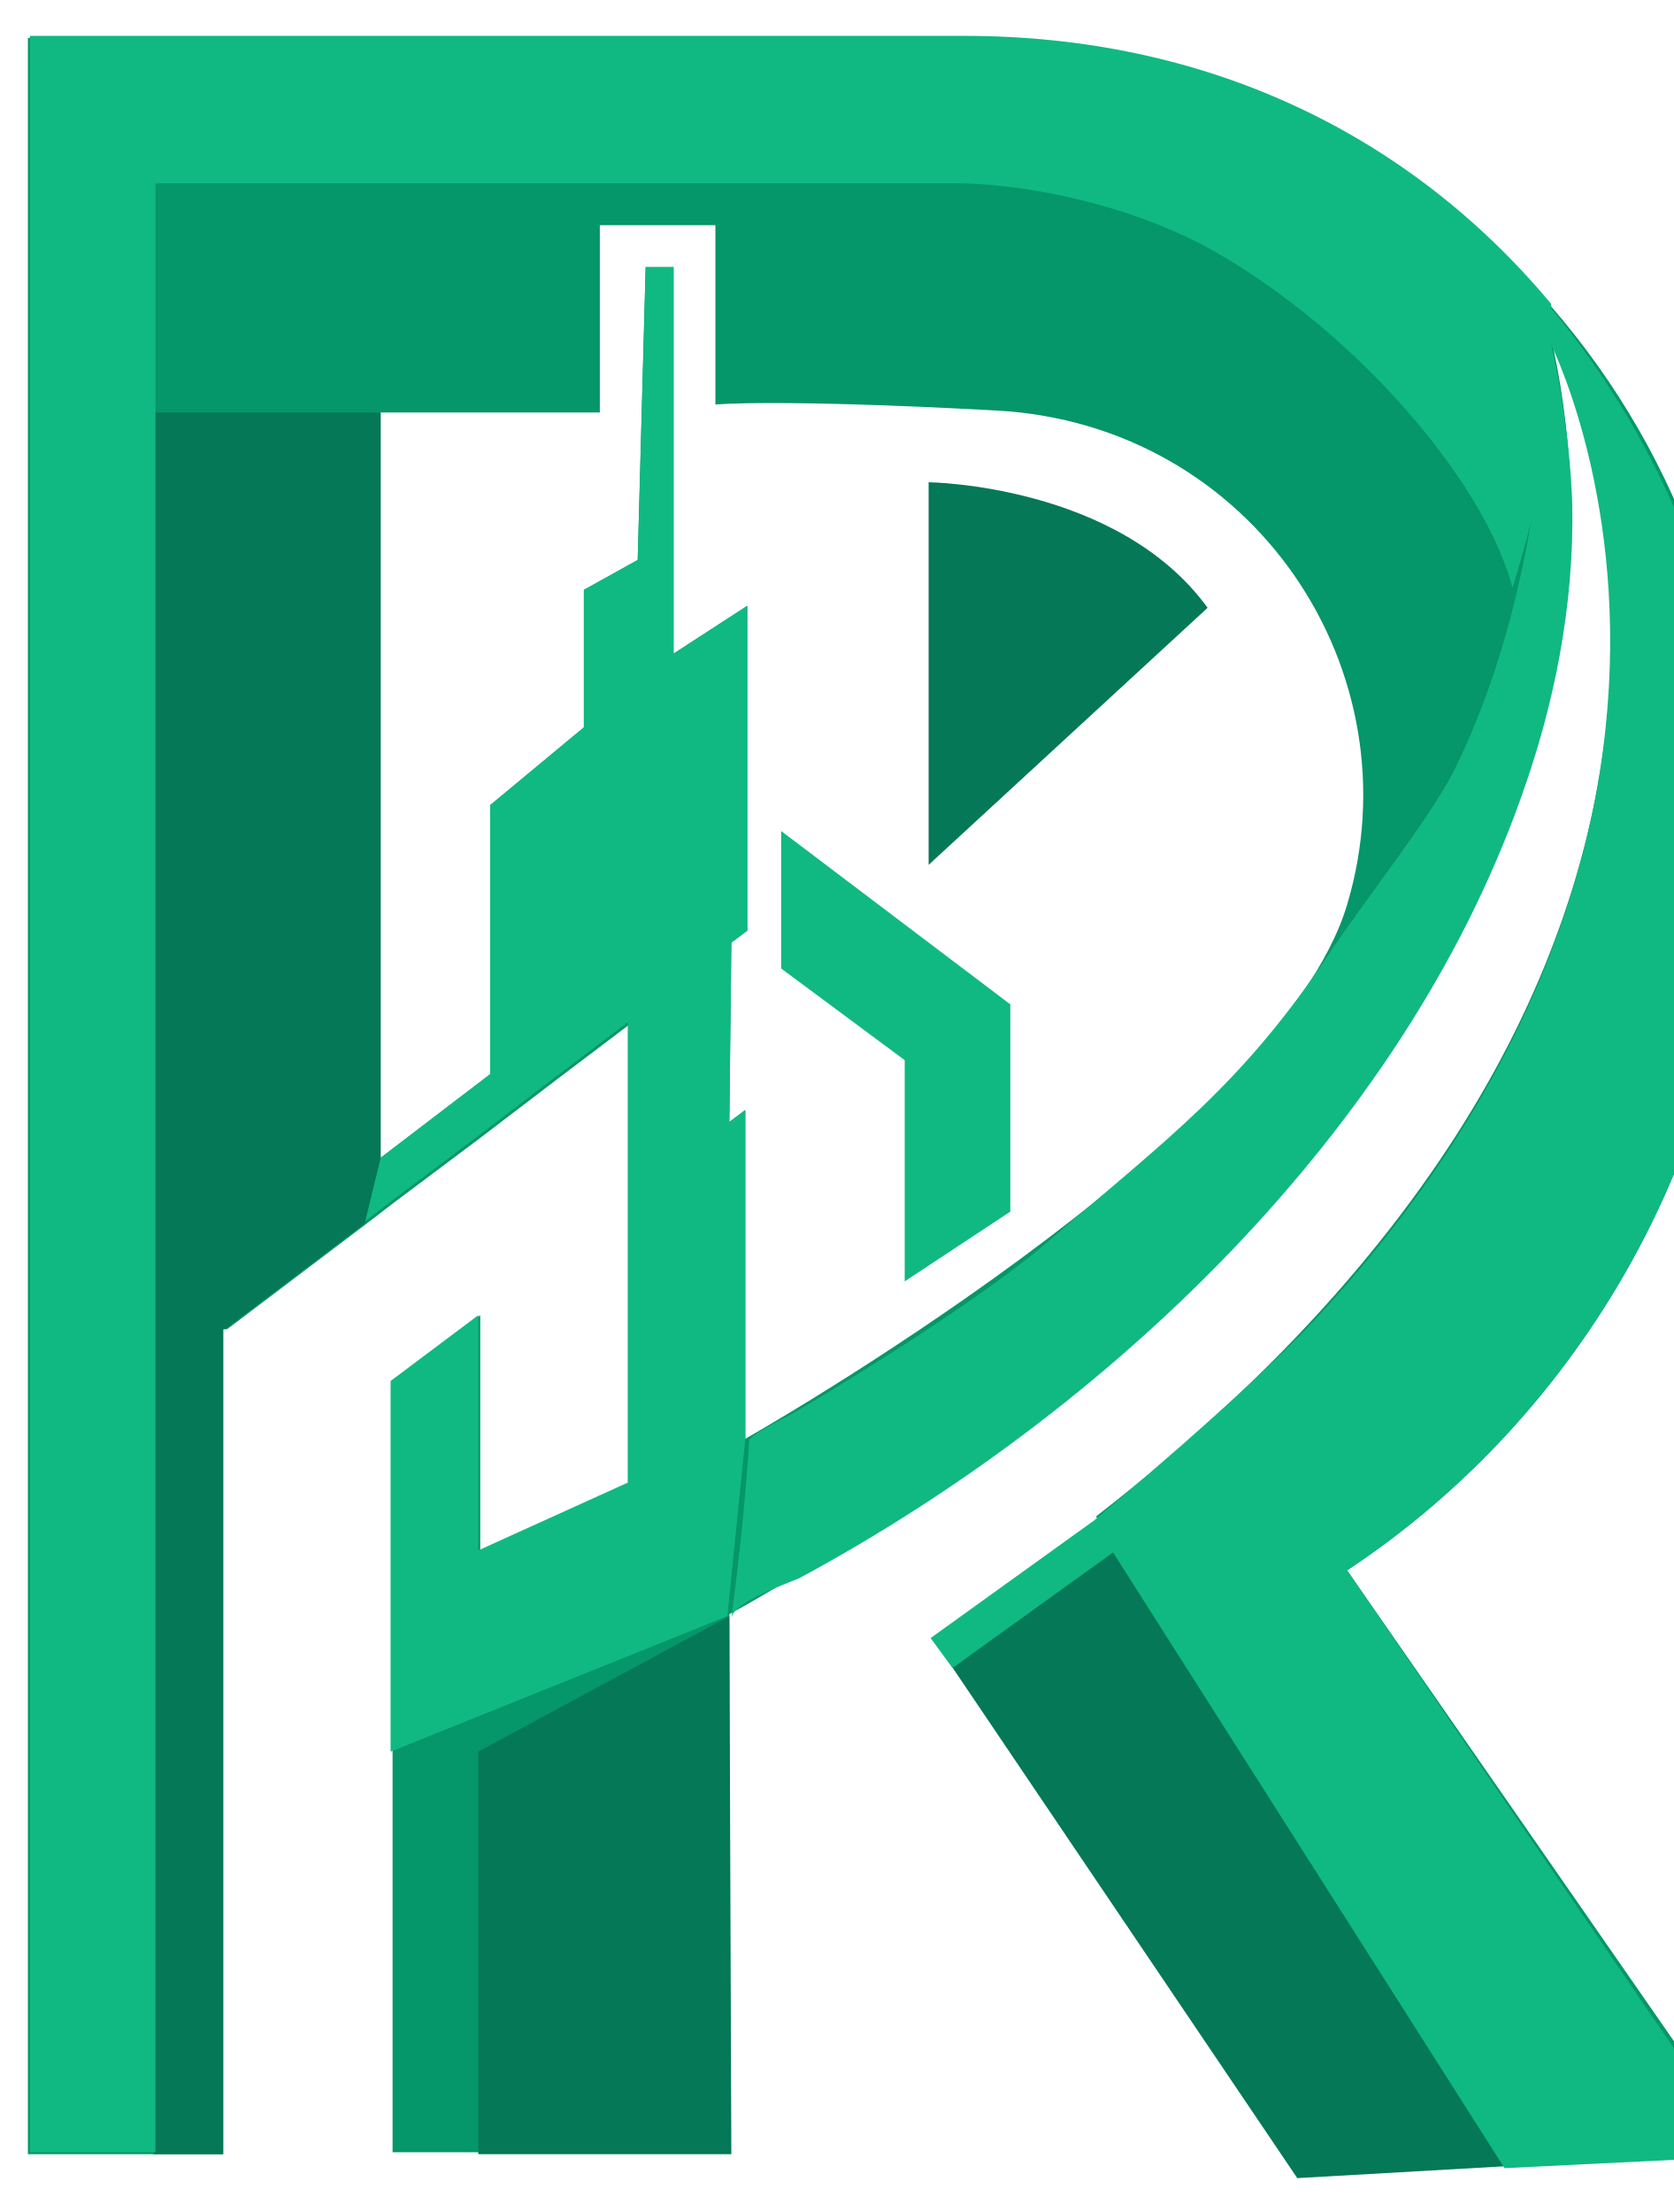
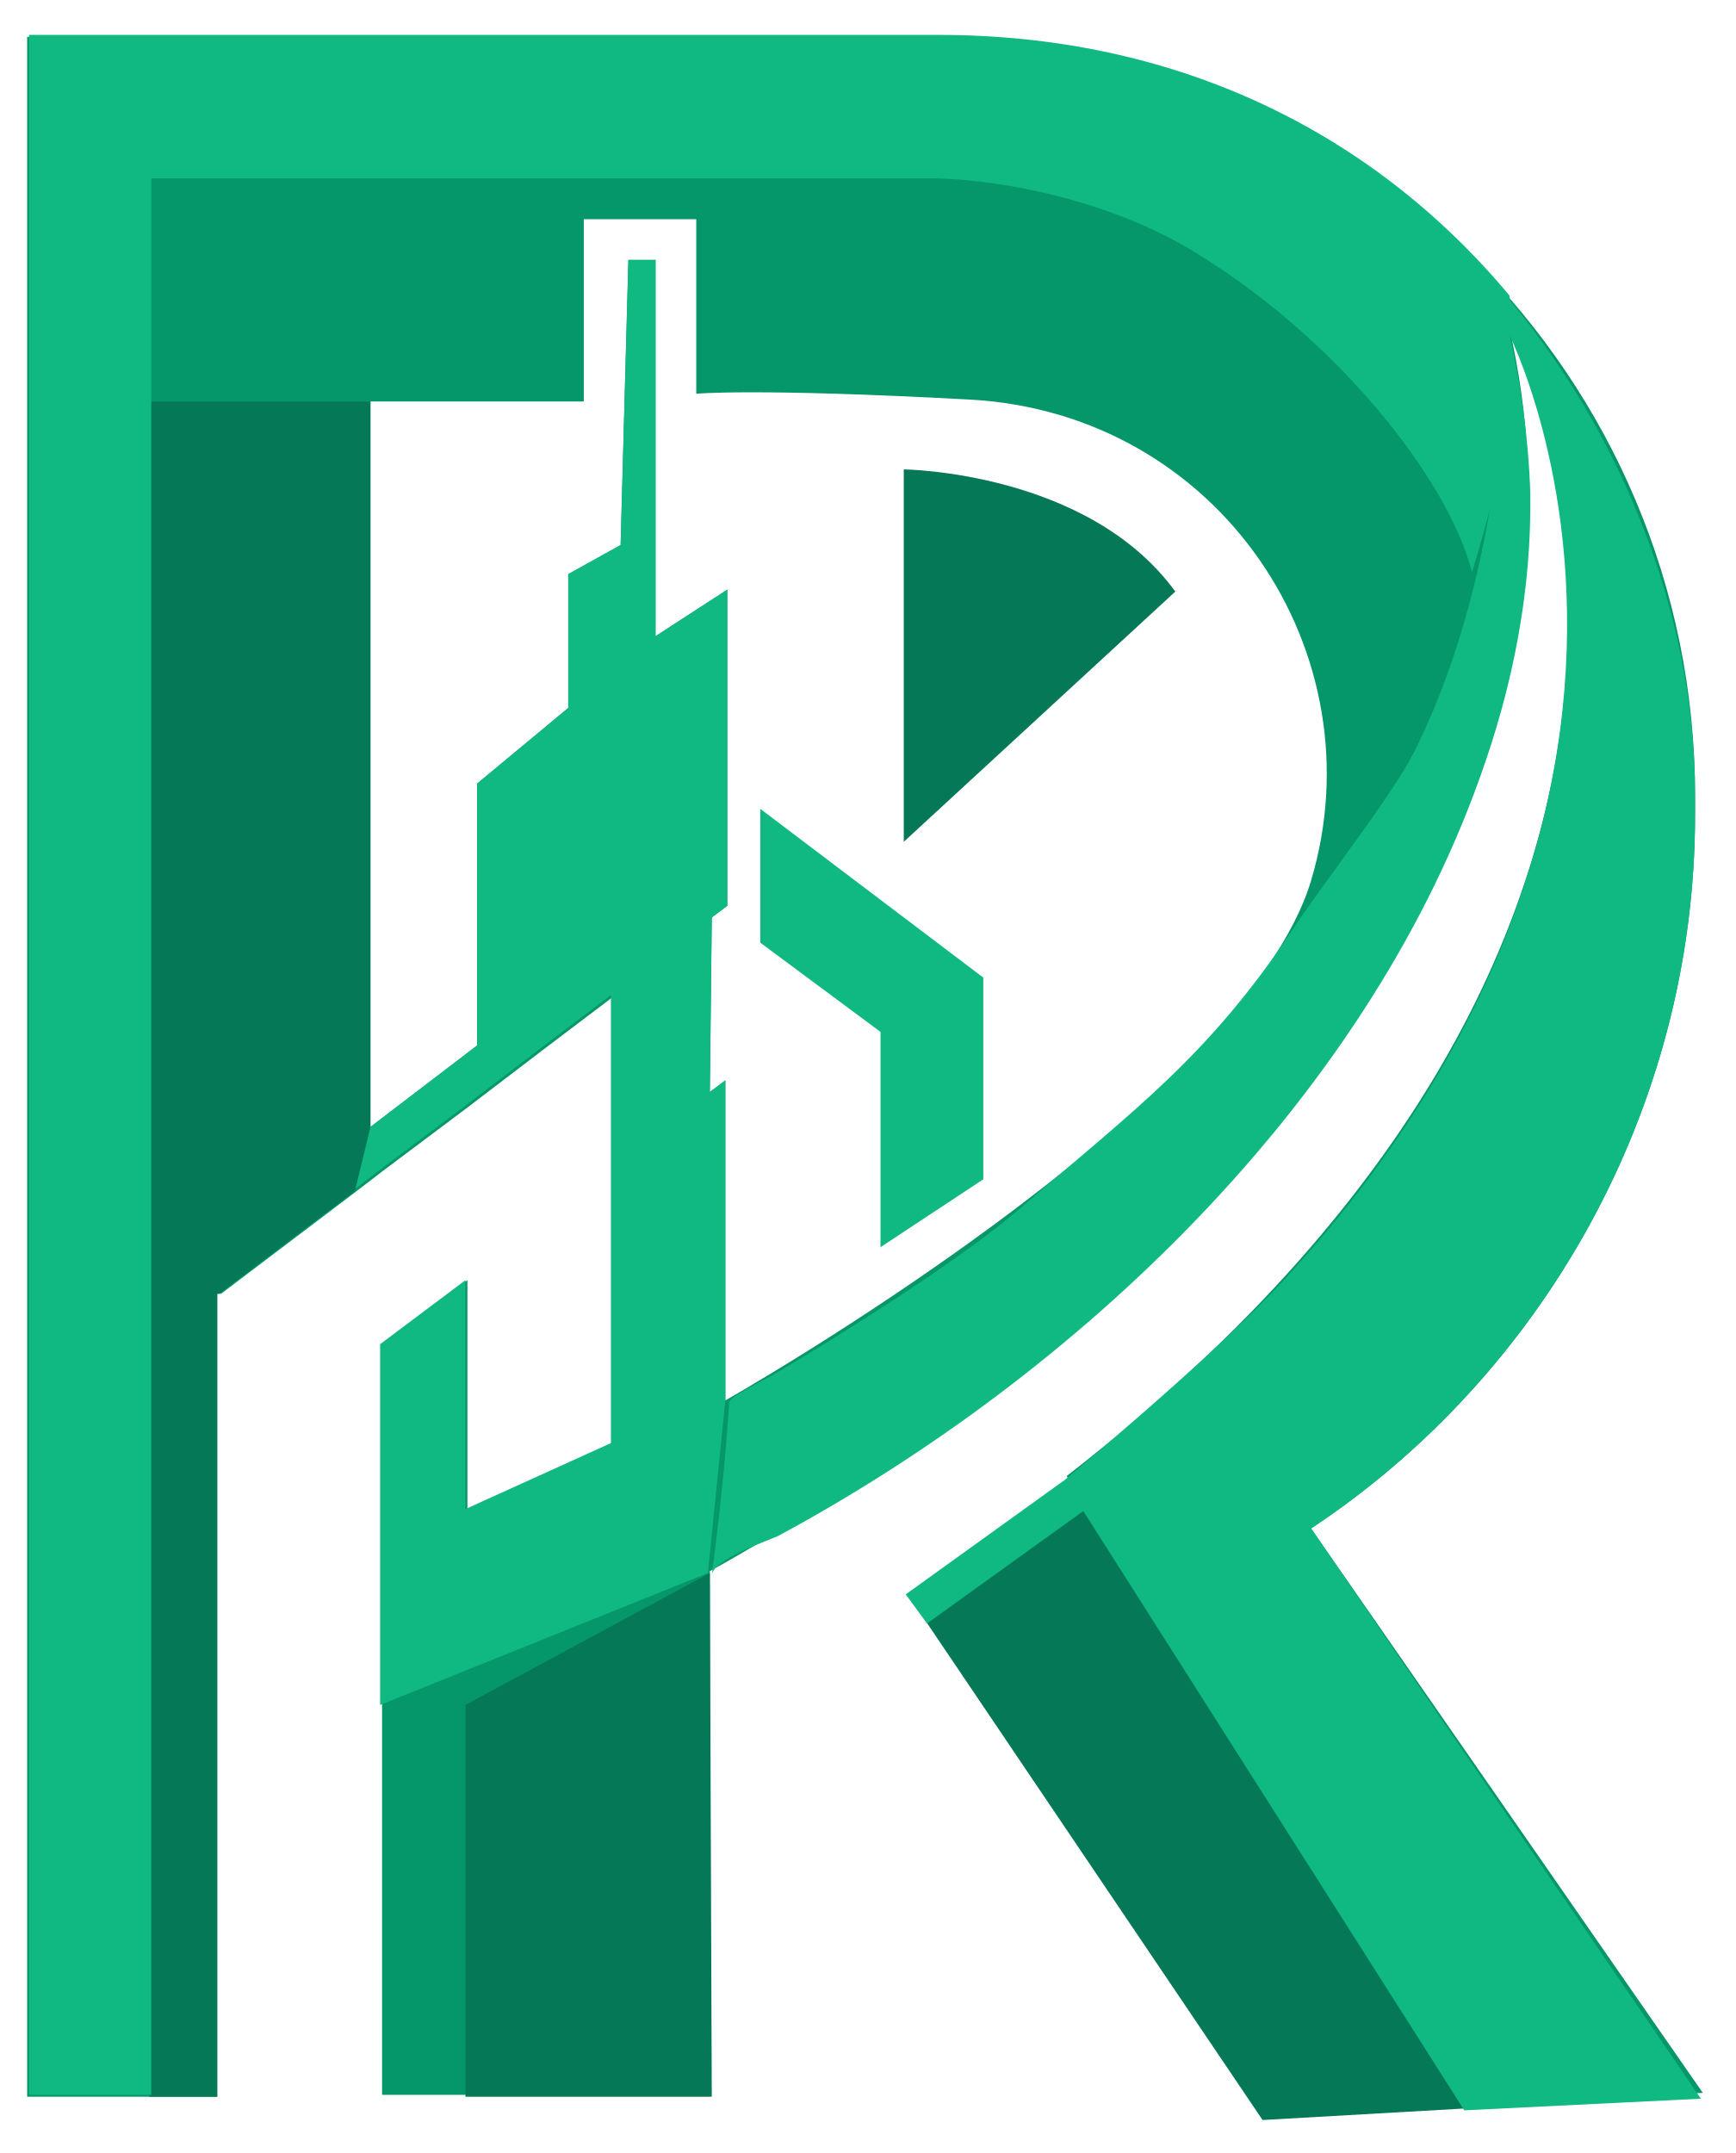
- <svg xmlns="http://www.w3.org/2000/svg" viewBox="118 53 84 111" role="img" aria-label="NhaDat Radar">
+ <svg xmlns="http://www.w3.org/2000/svg" viewBox="118 53 89.5 111" role="img" aria-label="NhaDat Radar">
  <path fill="#059669" d="M185.6,131.8c11.8-7.8,19.8-21.5,19.8-36.8V94c0-21.6-17.5-39.1-39.1-39.1h-46.9 v106.2h9.8v-41.4h0.2l7-5.3l1.3-1l4.4-3.3l3.8-2.9l3.7-2.8v23.1l-7.5,3.4V119l-4.4,3.3v38.7h16.9v-27c0,0,49.9-26.5,41.2-64.2 c0,0,15.4,29.6-22.8,59.3l20.6,32.4l12.2-0.6L185.6,131.8z M185.6,98.4c-3.5,11.7-30.2,26.8-30.2,26.8v-16.5l-0.8,0.6l0.1-9 l0.8-0.6V83.4l-3.7,2.4V66.4h-1.4l0,0L150,81.1l-2.7,1.5v6.9l-4.7,3.9v13.5l-5.5,4.2V73.7h11v-9.4h5.8v9c0,0,3-0.3,14.1,0.3 C180.9,74.3,189.1,86.7,185.6,98.4z" />
  <path fill="#047857" d="M193.6,161.7C193.6,161.7,193.6,161.7,193.6,161.7l-10.5,0.6l-18.3-27.1 c3-1.9,5.7-3.9,8.2-5.8h0L193.6,161.7z" />
  <path fill="#10b981" d="M155.4,108.7l-0.8,0.6l0.1-9l0.8-0.6V83.4l-3.7,2.4V66.4h-1.4l0,0L150,81.1l-2.7,1.5v6.9l-4.7,3.9v13.5 l-5.5,4.2V73.7h0v37.4l-0.8,3.2l0,0l0,0l1.3-1l4.4-3.3l3.8-2.9l3.7-2.8v23.1l-7.5,3.4V119l-4.4,3.3v18.6l0,0l16.9-6.8l0.9-8.9 c0,0,0,0,0,0V108.7z" />
  <polygon fill="#047857" points="137.1,73.7 125.7,73.7 125.7,161.1 129.2,161.1 129.2,119.7 129.3,119.7 136.3,114.4 136.3,114.4 137.1,111.1" />
  <path fill="#047857" d="M154.6,134.1l-12.6,6.8l0,0v20.2h12.7L154.6,134.1C154.6,134.1,154.6,134.1,154.6,134.1 L154.6,134.1z" />
  <path fill="#10b981" d="M195.8,68.2c-7.2-8.6-17.4-13.4-29.4-13.4h-46.9v106.2h6.3V62.2c0,0,40.6,0,40.6,0c3.3,0.1,8.8,1.1,13.2,3.8 c7.1,4.3,13,11.5,14.3,16.5c0,0,1.2-3.8,1.8-7.2c0.4-2.7,0.1-5.2,0.1-5.3C195.9,70,195.9,68.2,195.8,68.2z" />
  <path fill="#10b981" d="M185.6,131.8c11.8-7.8,19.8-21.5,19.8-36.8V94c0-9.6-4-18.9-9.7-25.7c0.1,0.9,0,1.7,0,1.7 s15.5,29.7-22.8,59.4l20.6,32.4l12.2-0.6L185.6,131.8z" />
  <path fill="#10b981" d="M195.8,70.1l0-0.1c0,0-0.2,2.7-0.2,2.9c-0.5,6.4-1.8,13.1-4.7,18.9 c-1.2,2.3-4.2,6.1-6.1,8.9c-4.5,6.8-8.2,9.4-14.2,14.6c-3,2.6-9.2,6.5-12.6,8.5c-0.3,0.2-2.4,1.2-2.4,1.5c-0.2,3-0.5,5.9-0.9,8.9 c0.1-0.8,2.7-1.7,3.4-2c15.4-8.3,30.2-22.3,36.2-39.1c1.7-4.7,2.7-9.7,2.6-14.8C196.8,75.5,196.4,72.7,195.8,70.1z" />
  <path fill="#10b981" d="M198.6,80.6C198.6,80.6,198.6,80.6,198.6,80.6c0.5,4.9,0.2,9.8-1,14.6c-2.2,9-7.2,17.1-13.5,23.9 c-3.4,3.7-11.2,10.2-11.2,10.2l-8.2,5.9l1.1,1.5l8.2-5.9c0,0,1.8-1.3,3.8-3c2.8-2.4,6.3-5.4,6.8-5.9c3.4-3.3,6.2-7.2,8.4-11.4 c0.6-1.2,1.2-2.5,1.7-3.7c1.9-4.6,3.5-9.4,4.2-14.4C199.6,88.4,199.5,84.5,198.6,80.6z" />
  <path fill="#047857" d="M164.6,96.4V77.2c0,0,9.5,0.1,14,6.3L164.6,96.4z" />
  <polygon fill="#10b981" points="163.4,117.3 163.4,106.2 157.2,101.6 157.2,94.7 168.7,103.4 168.7,113.8" />
</svg>
